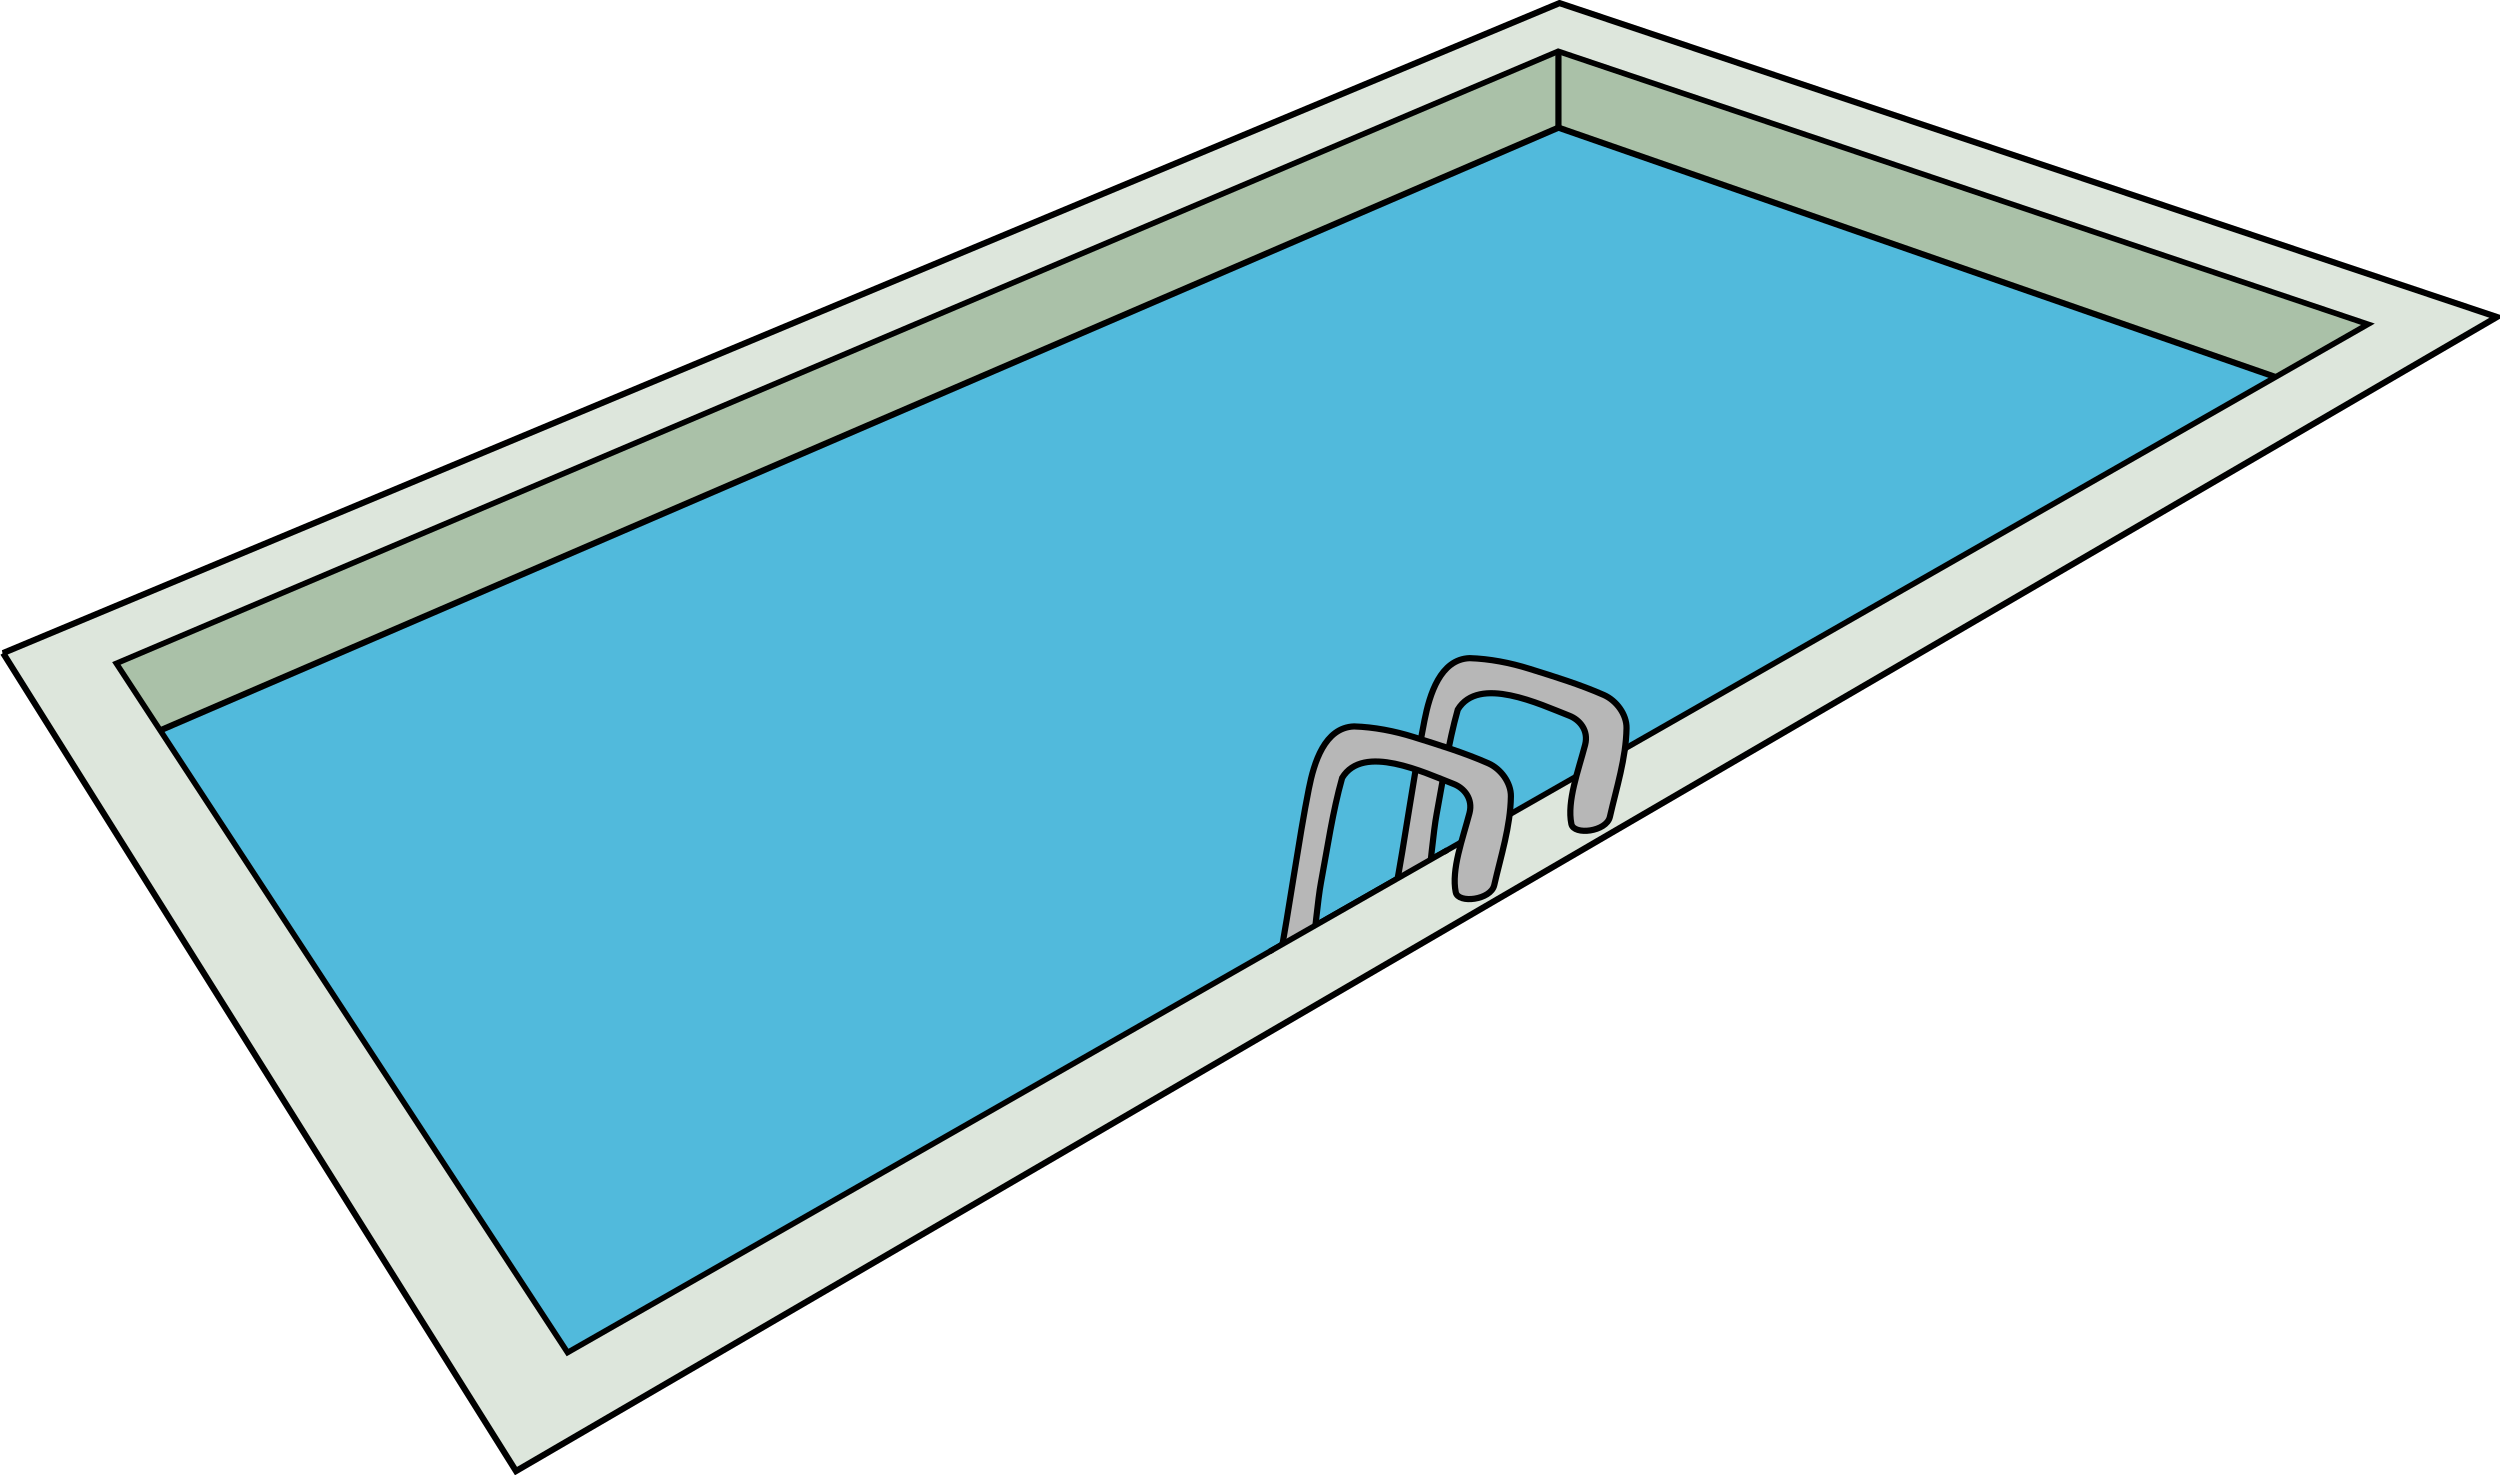
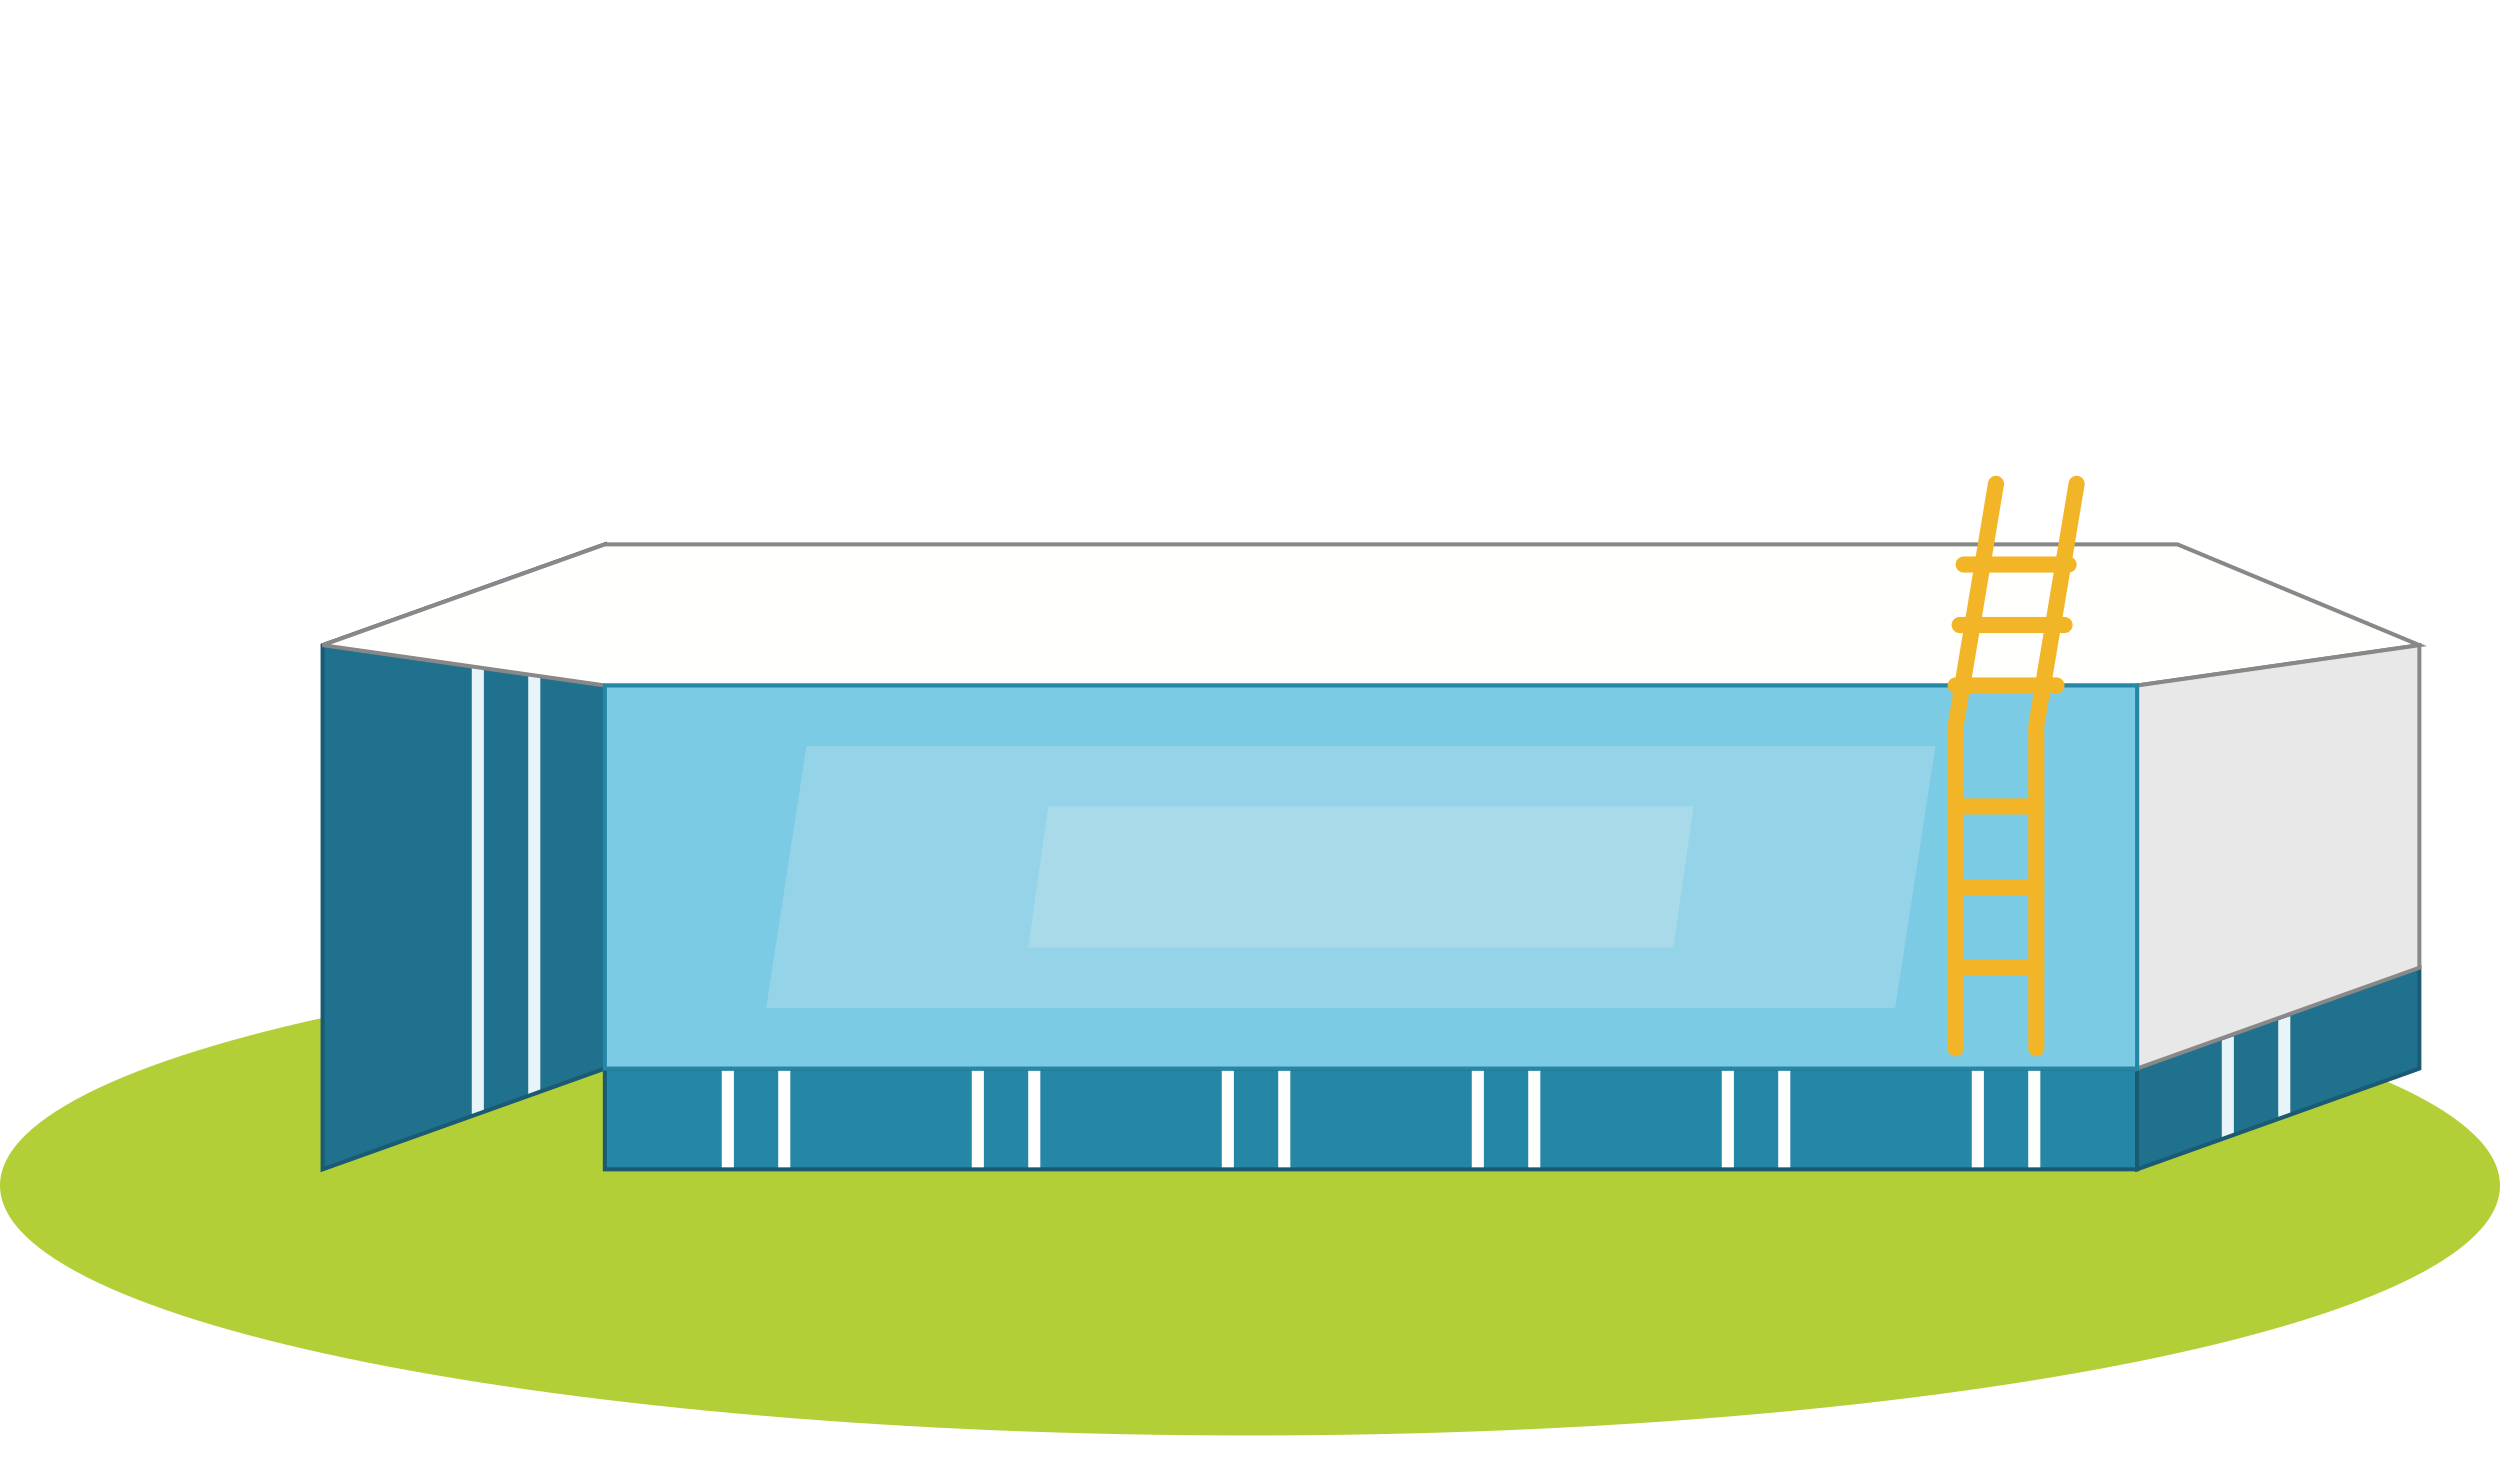
- <svg xmlns="http://www.w3.org/2000/svg" id="svg2" viewBox="0 0 403.86 238.14" version="1.0">
-   <g id="layer1" transform="translate(-88.964 -177.22)">
-     <g id="g9011">
-       <path id="path4128" style="fill-rule:evenodd;fill:#dde6dc" d="m340.91 177.72l-251.44 105 82.84 132.16 320-186.44-151.4-50.72zm-0.22 7.78l130.81 44.09-290.84 166.13-72.91-111.31 232.94-98.91z" />
-       <path id="path2186" class="pool-water" style="fill-rule:evenodd;fill:#51badc" d="m114.46 294.33l226.16-96.52 115.85 40.31-275.67 157.5-66.34-101.29z" />
-       <path id="path2170" style="stroke:#000000;stroke-width:1px;fill:none" d="m89.464 282.72l82.856 132.14 320-186.43-151.43-50.71-251.43 105z" />
-       <path id="path8040" style="fill-rule:evenodd;fill:#aac1a8" d="m107.86 284.33l232.76-98.75 130.81 43.93-15 8.66-115.72-40.36-225.84 97.41-7.01-10.89z" />
-       <path id="path2172" style="stroke:#000000;stroke-width:.911px;fill:none" d="m107.76 284.39l72.89 111.32 290.84-166.11-130.81-44.09-232.92 98.88z" />
-       <path id="path2174" style="stroke:#000000;stroke-width:1px;fill:none" d="m114.82 295.22l225.9-97.38 115.71 40.24" />
-       <path id="path2176" style="stroke:#000000;stroke-width:1px;fill:none" d="m340.72 198.06v-12.2" />
-       <path id="path2184" style="fill-rule:evenodd;stroke:#000000;stroke-width:1px;fill:#b7b7b7" d="m342.81 310.33c0.39 1.89 5.67 1.26 6.22-1.15 1.07-4.7 2.61-9.47 2.69-14.33 0.04-2.23-1.65-4.46-3.64-5.35-3.88-1.71-7.99-2.97-12.05-4.24-3.12-0.98-6.45-1.62-9.65-1.72-4.76 0.17-6.47 5.87-7.3 10.06-1.58 7.88-3.23 19.88-4.75 27.78 1.34 1.32 5.06 1.32 5.31-0.88 0.29-2.6 0.91-9.18 1.4-11.76 1.06-5.64 1.87-11.38 3.42-16.89 3.39-5.59 13.25-0.86 17.99 0.98 1.71 0.66 3.18 2.39 2.58 4.71-1.08 4.14-2.97 9.13-2.22 12.79z" />
-       <path id="path2178" style="fill-rule:evenodd;stroke:#000000;stroke-width:1px;fill:#b7b7b7" d="m324.13 321.36c0.39 1.89 5.67 1.26 6.22-1.15 1.07-4.7 2.62-9.47 2.69-14.33 0.04-2.23-1.65-4.47-3.64-5.35-3.88-1.71-7.99-2.97-12.05-4.24-3.12-0.98-6.45-1.62-9.64-1.72-4.77 0.17-6.48 5.86-7.31 10.06-1.58 7.88-3.23 19.88-4.75 27.78 1.34 1.32 5.07 1.32 5.31-0.88 0.29-2.6 0.91-9.18 1.4-11.76 1.06-5.64 1.87-11.38 3.42-16.89 3.39-5.59 13.25-0.86 18 0.98 1.7 0.65 3.17 2.39 2.57 4.71-1.08 4.14-2.97 9.13-2.22 12.79z" />
-       <path id="path5111" style="fill-rule:evenodd;fill:#dde6dc" d="m295.05 341.11l29.07-16.36-1.76-9.97-27.63 16.03" />
-       <path id="path5131" style="stroke:#000000;stroke-width:.911px;fill:none" d="m294.09 330.92l28.68-16.38" />
-     </g>
+ <svg xmlns="http://www.w3.org/2000/svg" viewBox="0 0 620 366" width="620" height="366">
+   <defs>
+     <pattern id="poolStripes" x="0" y="0" width="62" height="20" patternUnits="userSpaceOnUse">
+       <rect width="62" height="20" fill="#2586A6" />
+       <rect x="7" y="0" width="3" height="20" fill="#FFFFFE" />
+       <rect x="55" y="0" width="3" height="20" fill="#FFFFFE" />
+     </pattern>
+     <pattern id="poolStripesSide" x="0" y="0" width="62" height="20" patternUnits="userSpaceOnUse">
+       <rect width="62" height="20" fill="#20718D" />
+       <rect x="7" y="0" width="3" height="20" fill="#E8F4F8" />
+       <rect x="55" y="0" width="3" height="20" fill="#E8F4F8" />
+     </pattern>
+   </defs>
+   <ellipse cx="310" cy="294" rx="310" ry="62" fill="#B3CF38" />
+   <polygon points="80,160 150,135 150,265 80,290" fill="url(#poolStripesSide)" stroke="#1a5a72" stroke-width="1" />
+   <polygon points="150,265 530,265 530,290 150,290" fill="url(#poolStripes)" stroke="#1a5a72" stroke-width="1" />
+   <polygon points="530,265 530,290 600,265 600,240" fill="url(#poolStripesSide)" stroke="#1a5a72" stroke-width="1" />
+   <polygon points="80,160 150,135 540,135 600,160 530,170 150,170" fill="#FFFFFE" stroke="#888888" stroke-width="1" />
+   <polygon points="600,160 530,170 530,265 600,240" fill="#E8E8E8" stroke="#888888" stroke-width="1" />
+   <polygon class="pool-water" points="150,170 530,170 530,265 150,265" fill="#7CCBE5" stroke="#2586A6" stroke-width="1" />
+   <polygon points="200,185 480,185 470,250 190,250" fill="#A3D8E9" opacity="0.6" />
+   <polygon points="260,200 420,200 415,235 255,235" fill="#BCE2EC" opacity="0.5" />
+   <g stroke="#F3B528" stroke-width="4" stroke-linecap="round" fill="none">
+     <path d="M495,120 L485,180 L485,260" />
+     <path d="M515,120 L505,180 L505,260" />
+     <line x1="487" y1="140" x2="513" y2="140" />
+     <line x1="486" y1="155" x2="512" y2="155" />
+     <line x1="485" y1="170" x2="510" y2="170" />
+     <line x1="485" y1="200" x2="505" y2="200" />
+     <line x1="485" y1="220" x2="505" y2="220" />
+     <line x1="485" y1="240" x2="505" y2="240" />
  </g>
</svg>
